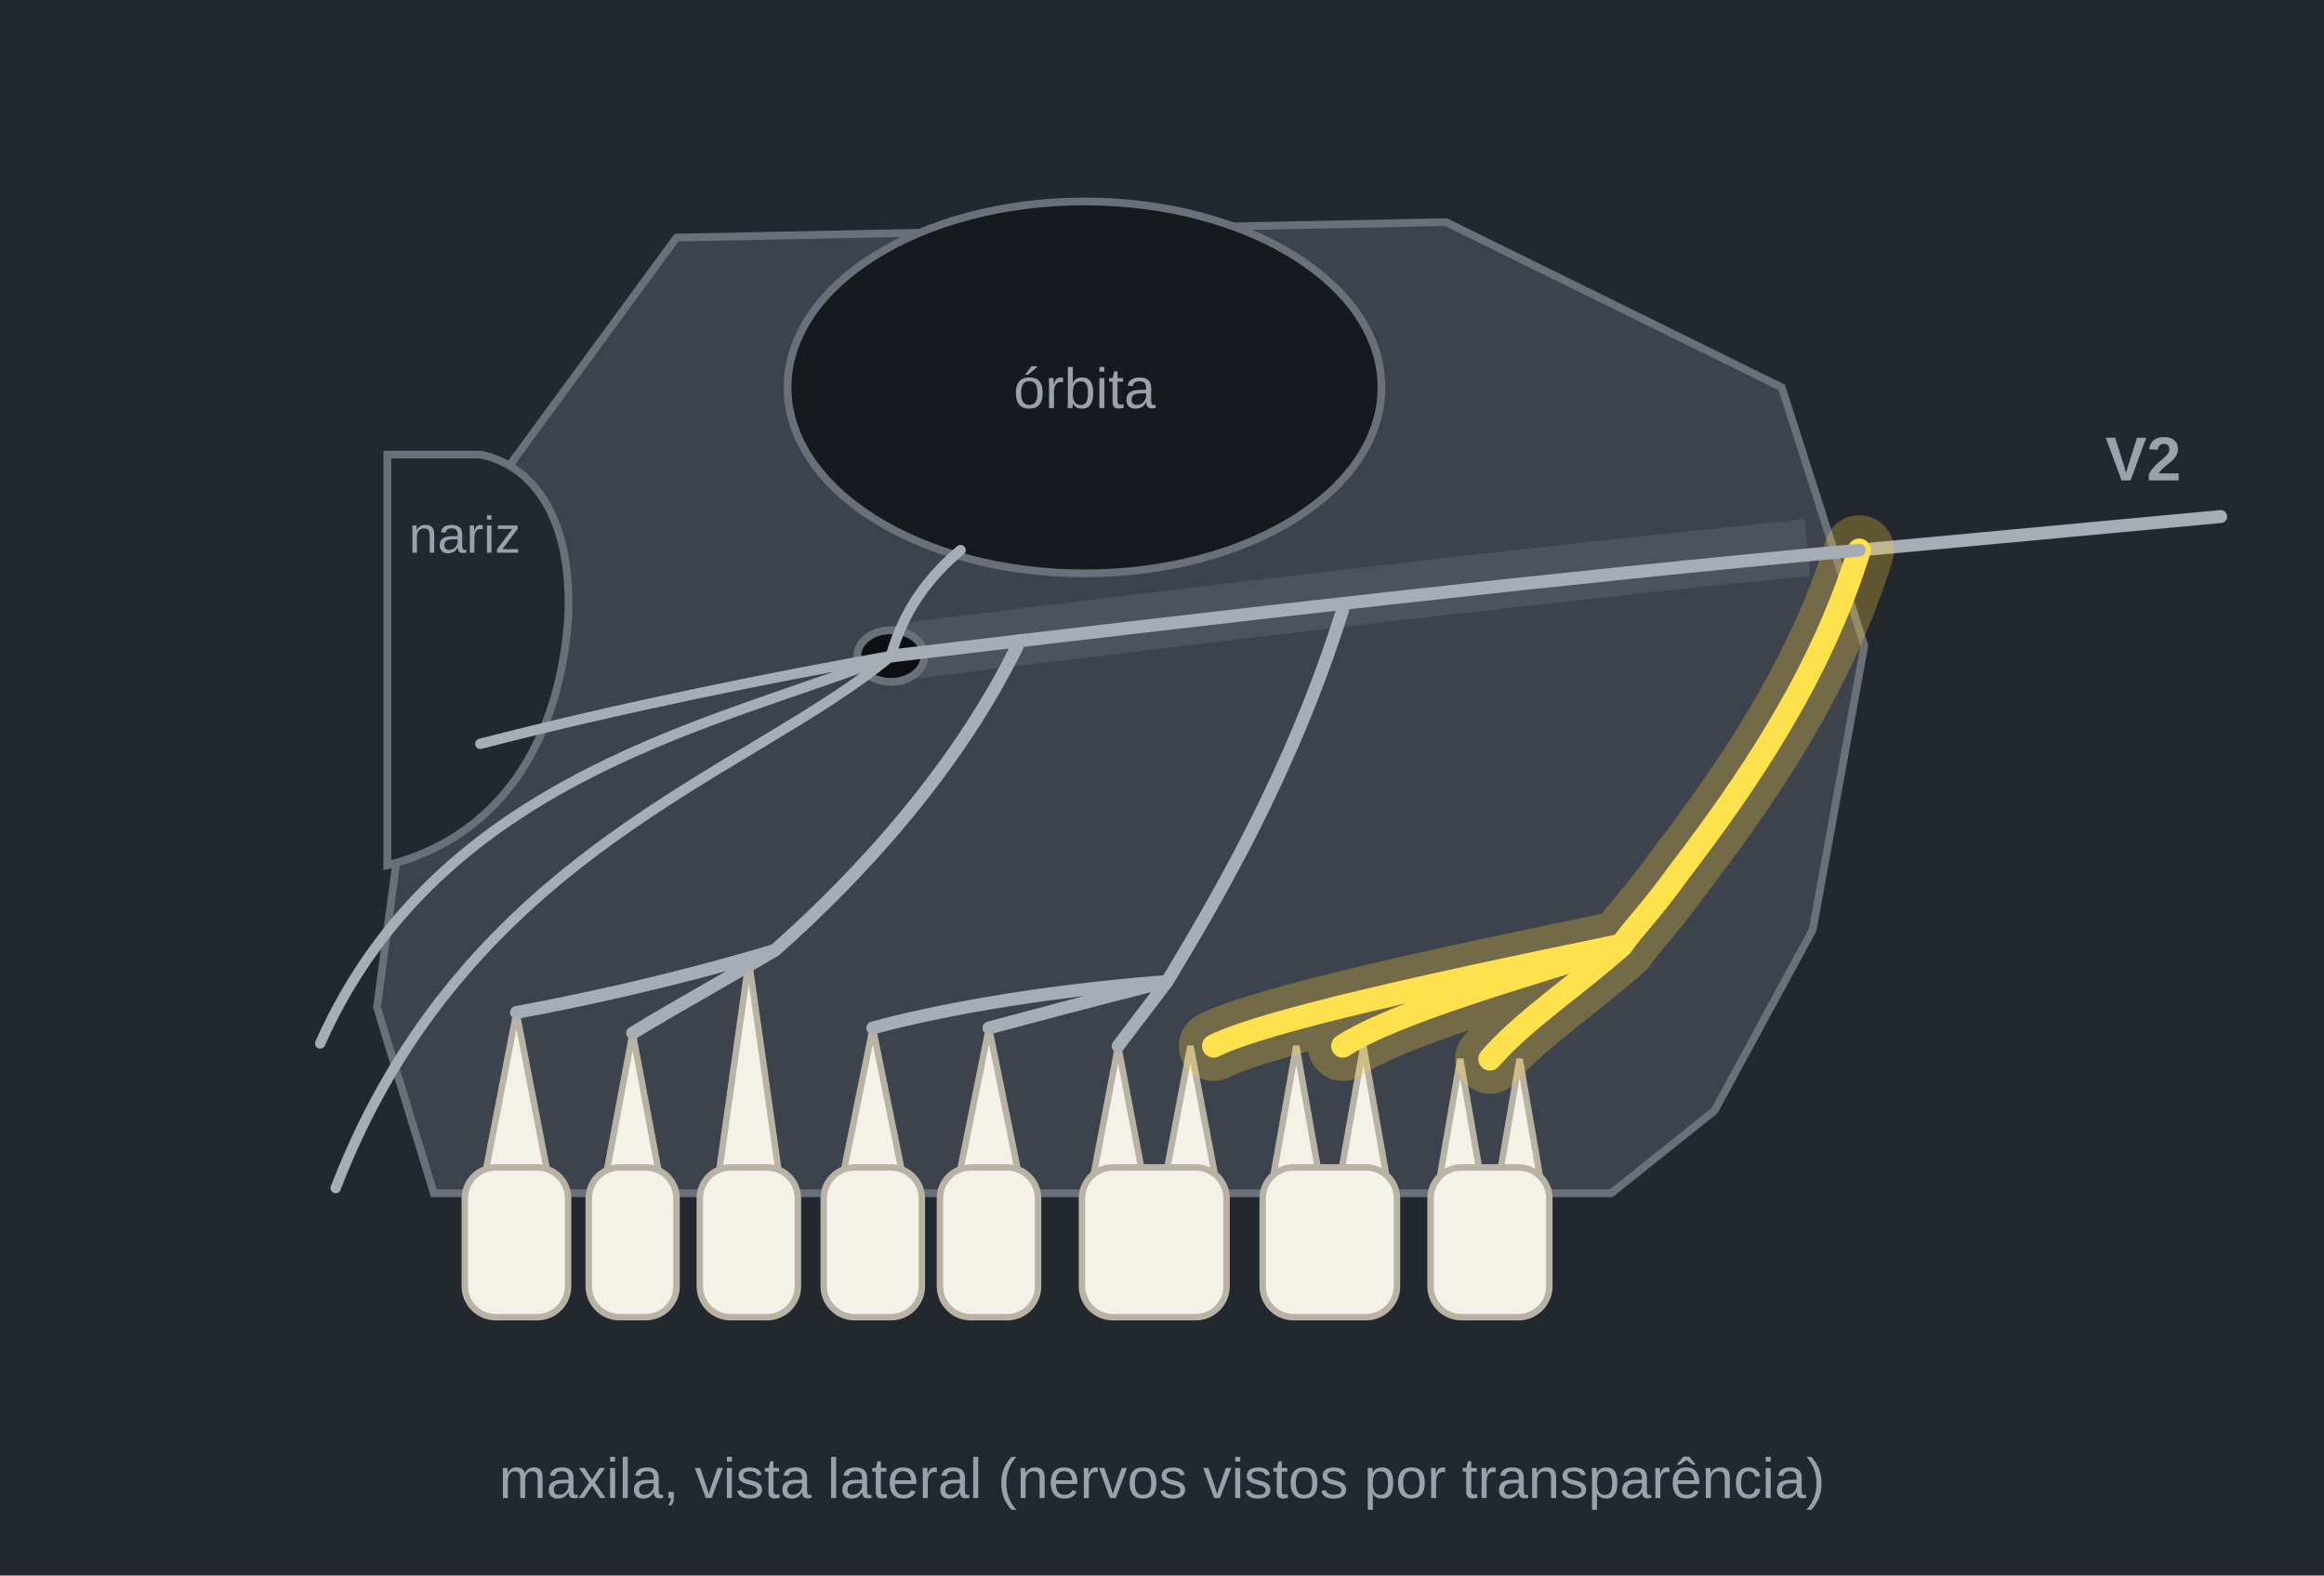
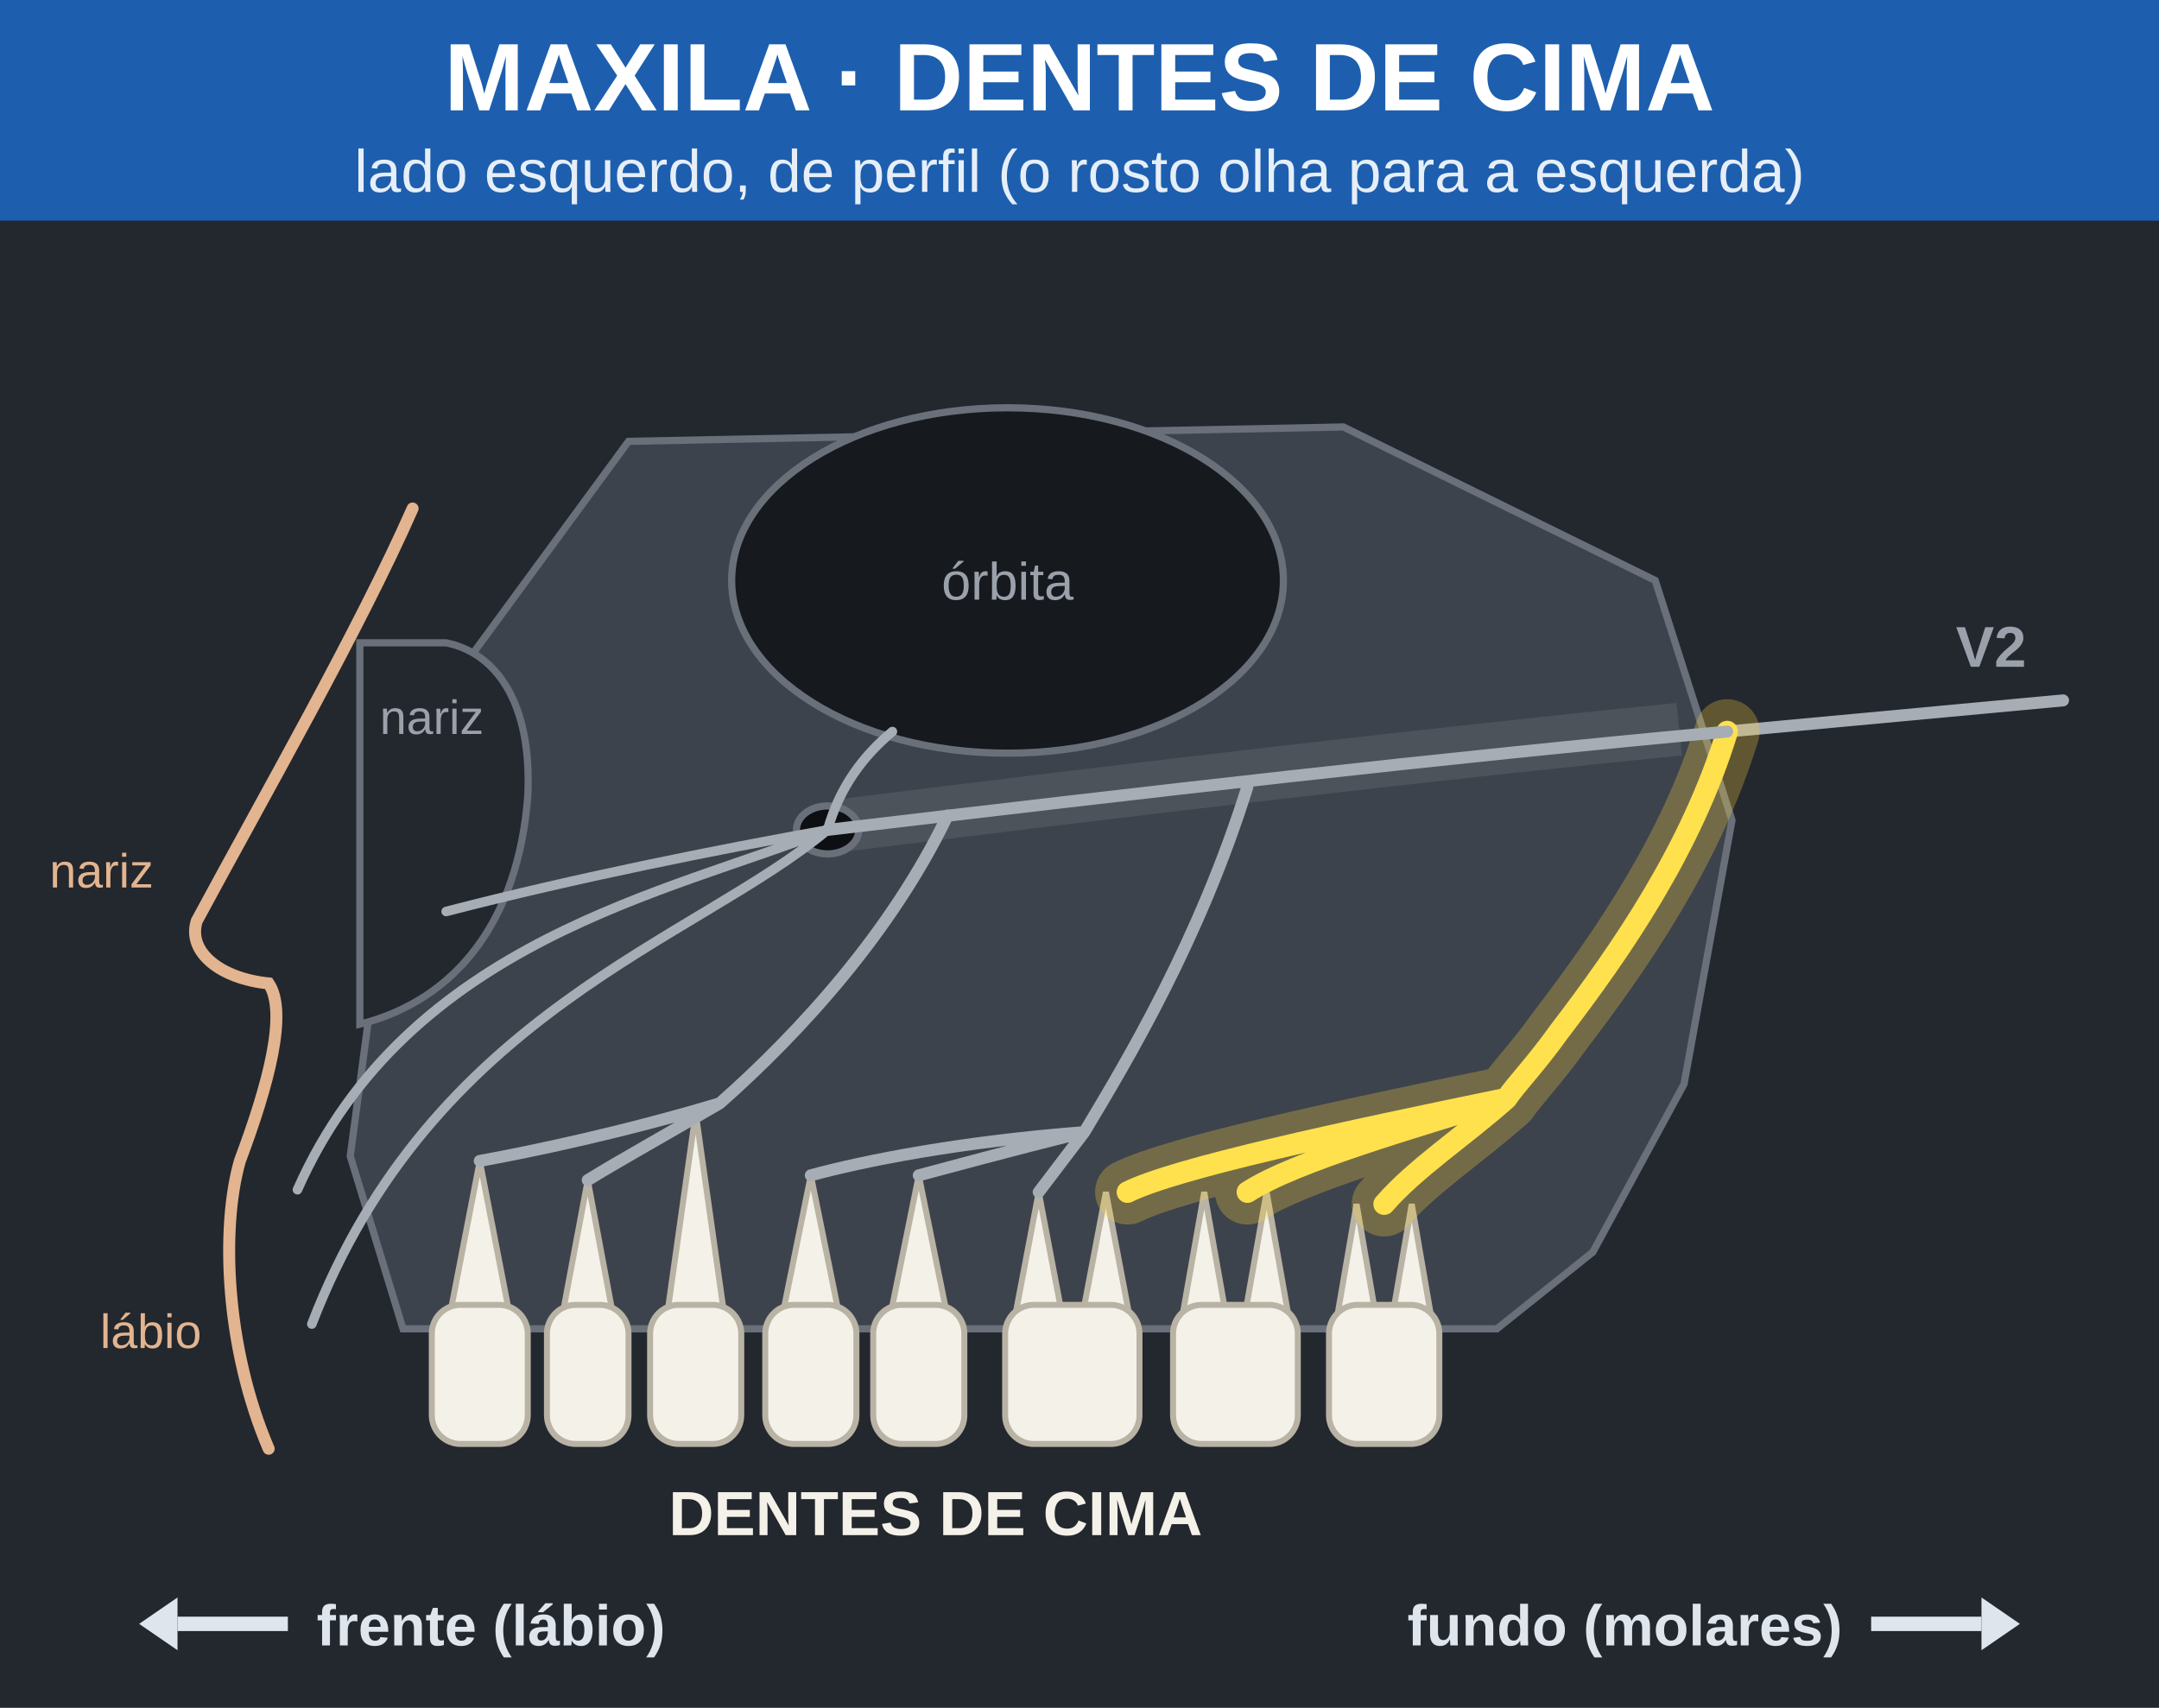
- <svg xmlns="http://www.w3.org/2000/svg" viewBox="0 0 900 610" width="900" height="610" role="img">
-   <rect width="900" height="610" fill="#23272e" />
-   <path d="M168 462 L146 390 L158 300 L196 182 L262 92 L560 86 L690 150 L722 250 L702 360 L664 430 L624 462 Z" fill="#3d434c" stroke="#69707a" stroke-width="3" />
-   <path d="M150 335 C190 325 216 292 220 240 C222 200 206 180 186 176 L150 176 Z" fill="#23272e" stroke="#69707a" stroke-width="3" />
-   <ellipse cx="420" cy="150" rx="115" ry="72" fill="#16191d" stroke="#69707a" stroke-width="3" />
-   <text x="420" y="158" text-anchor="middle" font-size="22" font-weight="400" font-family="Arial,Helvetica,sans-serif" fill="#9aa1ab">órbita</text>
-   <text x="180" y="214" text-anchor="middle" font-size="20" font-weight="400" font-family="Arial,Helvetica,sans-serif" fill="#9aa1ab">nariz</text>
-   <path d="M700 212 C600 222 480 236 352 252" fill="none" stroke="#69707a" stroke-width="22" stroke-opacity="0.35" />
-   <ellipse cx="345" cy="254" rx="13" ry="10" fill="#0d0f12" stroke="#69707a" stroke-width="3" />
-   <path d="M187.2 458 L200 392 L212.8 458 Z" fill="#f4f1e8" stroke="#b9b3a5" stroke-width="2.5" />
-   <rect x="180.0" y="452" width="40" height="58" rx="12" fill="#f4f1e8" stroke="#b9b3a5" stroke-width="2.5" />
-   <path d="M234.12 458 L245 400 L255.88 458 Z" fill="#f4f1e8" stroke="#b9b3a5" stroke-width="2.5" />
-   <rect x="228.0" y="452" width="34" height="58" rx="12" fill="#f4f1e8" stroke="#b9b3a5" stroke-width="2.5" />
-   <path d="M277.84 458 L290 372 L302.16 458 Z" fill="#f4f1e8" stroke="#b9b3a5" stroke-width="2.5" />
-   <rect x="271.0" y="452" width="38" height="58" rx="12" fill="#f4f1e8" stroke="#b9b3a5" stroke-width="2.5" />
-   <path d="M325.84 458 L338 398 L350.16 458 Z" fill="#f4f1e8" stroke="#b9b3a5" stroke-width="2.5" />
-   <rect x="319.0" y="452" width="38" height="58" rx="12" fill="#f4f1e8" stroke="#b9b3a5" stroke-width="2.5" />
-   <path d="M370.84 458 L383 398 L395.16 458 Z" fill="#f4f1e8" stroke="#b9b3a5" stroke-width="2.5" />
-   <rect x="364.0" y="452" width="38" height="58" rx="12" fill="#f4f1e8" stroke="#b9b3a5" stroke-width="2.5" />
-   <path d="M422.92 458 L433.0 405 L443.08 458 Z" fill="#f4f1e8" stroke="#b9b3a5" stroke-width="2.5" />
-   <path d="M450.92 458 L461.0 405 L471.08 458 Z" fill="#f4f1e8" stroke="#b9b3a5" stroke-width="2.5" />
-   <rect x="419.0" y="452" width="56" height="58" rx="12" fill="#f4f1e8" stroke="#b9b3a5" stroke-width="2.5" />
-   <path d="M492.64 458 L502.0 405 L511.36 458 Z" fill="#f4f1e8" stroke="#b9b3a5" stroke-width="2.5" />
-   <path d="M518.64 458 L528.0 405 L537.36 458 Z" fill="#f4f1e8" stroke="#b9b3a5" stroke-width="2.5" />
-   <rect x="489.0" y="452" width="52" height="58" rx="12" fill="#f4f1e8" stroke="#b9b3a5" stroke-width="2.5" />
-   <path d="M557.22 458 L565.5 410 L573.78 458 Z" fill="#f4f1e8" stroke="#b9b3a5" stroke-width="2.5" />
-   <path d="M580.22 458 L588.5 410 L596.78 458 Z" fill="#f4f1e8" stroke="#b9b3a5" stroke-width="2.5" />
-   <rect x="554.0" y="452" width="46" height="58" rx="12" fill="#f4f1e8" stroke="#b9b3a5" stroke-width="2.5" />
-   <path d="M860 200 L720 213" fill="none" stroke="#a7adb5" stroke-width="5" stroke-linecap="round" stroke-linejoin="round" />
-   <text x="830" y="186" text-anchor="middle" font-size="24" font-weight="700" font-family="Arial,Helvetica,sans-serif" fill="#9aa1ab">V2</text>
-   <path d="M720 213 C705 262 676 304 650 338 M650 338 C640 352 632 360 628 366 M628 366 C610 382 590 395 577 410 M628 366 C590 378 540 392 520 405 M628 366 C560 380 490 395 470 405" fill="none" stroke="#ffd23f" stroke-opacity="0.28" stroke-width="27" stroke-linecap="round" stroke-linejoin="round" />
-   <path d="M720 213 C705 262 676 304 650 338 M650 338 C640 352 632 360 628 366 M628 366 C610 382 590 395 577 410 M628 366 C590 378 540 392 520 405 M628 366 C560 380 490 395 470 405" fill="none" stroke="#ffe14d" stroke-width="9" stroke-linecap="round" stroke-linejoin="round" />
-   <path d="M720 213 C600 224 480 238 345 254" fill="none" stroke="#a7adb5" stroke-width="5" stroke-linecap="round" stroke-linejoin="round" />
-   <path d="M345 254 C350 236 360 223 372 213 M345 254 C300 262 240 274 186 288 M345 254 C280 280 170 300 124 404 M345 254 C290 300 180 330 130 460" fill="none" stroke="#a7adb5" stroke-width="4" stroke-linecap="round" stroke-linejoin="round" />
-   <path d="M520 236 C500 300 470 350 452 380 M452 380 L433 405 M452 380 C420 388 398 394 383 398 M452 380 C400 384 360 392 338 398" fill="none" stroke="#a7adb5" stroke-width="5" stroke-linecap="round" stroke-linejoin="round" />
-   <path d="M395 248 C372 296 334 338 300 368 M300 368 L290 372 M300 368 C276 382 258 392 245 400 M300 368 C260 380 222 388 200 392" fill="none" stroke="#a7adb5" stroke-width="5" stroke-linecap="round" stroke-linejoin="round" />
-   <text x="450" y="580" text-anchor="middle" font-size="22" font-weight="400" font-family="Arial,Helvetica,sans-serif" fill="#9aa1ab">maxila, vista lateral (nervos vistos por transparência)</text>
+ <svg xmlns="http://www.w3.org/2000/svg" viewBox="0 0 900 712" width="900" height="712" role="img">
+   <rect width="900" height="712" fill="#23272e" />
+   <rect width="900" height="92" fill="#1d5fae" />
+   <text x="450.0" y="46" text-anchor="middle" font-size="40" font-weight="700" font-family="Arial,Helvetica,sans-serif" fill="#ffffff">MAXILA · DENTES DE CIMA</text>
+   <text x="450.0" y="80" text-anchor="middle" font-size="25" font-weight="400" font-family="Arial,Helvetica,sans-serif" fill="#e6eef8">lado esquerdo, de perfil (o rosto olha para a esquerda)</text>
+   <g transform="translate(0 92)">
+     <path d="M168 462 L146 390 L158 300 L196 182 L262 92 L560 86 L690 150 L722 250 L702 360 L664 430 L624 462 Z" fill="#3d434c" stroke="#69707a" stroke-width="3" />
+     <path d="M150 335 C190 325 216 292 220 240 C222 200 206 180 186 176 L150 176 Z" fill="#23272e" stroke="#69707a" stroke-width="3" />
+     <ellipse cx="420" cy="150" rx="115" ry="72" fill="#16191d" stroke="#69707a" stroke-width="3" />
+     <text x="420" y="158" text-anchor="middle" font-size="22" font-weight="400" font-family="Arial,Helvetica,sans-serif" fill="#9aa1ab">órbita</text>
+     <text x="180" y="214" text-anchor="middle" font-size="20" font-weight="400" font-family="Arial,Helvetica,sans-serif" fill="#9aa1ab">nariz</text>
+     <path d="M172 120 C150 170 110 240 82 292 C78 305 92 316 112 318 C120 330 112 360 100 392 C92 420 94 470 112 512" fill="none" stroke="#e2b48f" stroke-width="5" stroke-linecap="round" />
+     <text x="64" y="278" text-anchor="end" font-size="20" font-weight="400" font-family="Arial,Helvetica,sans-serif" fill="#e2b48f">nariz</text>
+     <text x="84" y="470" text-anchor="end" font-size="20" font-weight="400" font-family="Arial,Helvetica,sans-serif" fill="#e2b48f">lábio</text>
+     <path d="M700 212 C600 222 480 236 352 252" fill="none" stroke="#69707a" stroke-width="22" stroke-opacity="0.35" />
+     <ellipse cx="345" cy="254" rx="13" ry="10" fill="#0d0f12" stroke="#69707a" stroke-width="3" />
+     <path d="M187.2 458 L200 392 L212.8 458 Z" fill="#f4f1e8" stroke="#b9b3a5" stroke-width="2.5" />
+     <rect x="180.0" y="452" width="40" height="58" rx="12" fill="#f4f1e8" stroke="#b9b3a5" stroke-width="2.5" />
+     <path d="M234.12 458 L245 400 L255.88 458 Z" fill="#f4f1e8" stroke="#b9b3a5" stroke-width="2.5" />
+     <rect x="228.0" y="452" width="34" height="58" rx="12" fill="#f4f1e8" stroke="#b9b3a5" stroke-width="2.5" />
+     <path d="M277.84 458 L290 372 L302.16 458 Z" fill="#f4f1e8" stroke="#b9b3a5" stroke-width="2.5" />
+     <rect x="271.0" y="452" width="38" height="58" rx="12" fill="#f4f1e8" stroke="#b9b3a5" stroke-width="2.5" />
+     <path d="M325.84 458 L338 398 L350.16 458 Z" fill="#f4f1e8" stroke="#b9b3a5" stroke-width="2.5" />
+     <rect x="319.0" y="452" width="38" height="58" rx="12" fill="#f4f1e8" stroke="#b9b3a5" stroke-width="2.5" />
+     <path d="M370.84 458 L383 398 L395.16 458 Z" fill="#f4f1e8" stroke="#b9b3a5" stroke-width="2.5" />
+     <rect x="364.0" y="452" width="38" height="58" rx="12" fill="#f4f1e8" stroke="#b9b3a5" stroke-width="2.5" />
+     <path d="M422.92 458 L433.0 405 L443.08 458 Z" fill="#f4f1e8" stroke="#b9b3a5" stroke-width="2.5" />
+     <path d="M450.92 458 L461.0 405 L471.08 458 Z" fill="#f4f1e8" stroke="#b9b3a5" stroke-width="2.5" />
+     <rect x="419.0" y="452" width="56" height="58" rx="12" fill="#f4f1e8" stroke="#b9b3a5" stroke-width="2.5" />
+     <path d="M492.64 458 L502.0 405 L511.36 458 Z" fill="#f4f1e8" stroke="#b9b3a5" stroke-width="2.5" />
+     <path d="M518.64 458 L528.0 405 L537.36 458 Z" fill="#f4f1e8" stroke="#b9b3a5" stroke-width="2.5" />
+     <rect x="489.0" y="452" width="52" height="58" rx="12" fill="#f4f1e8" stroke="#b9b3a5" stroke-width="2.5" />
+     <path d="M557.22 458 L565.5 410 L573.78 458 Z" fill="#f4f1e8" stroke="#b9b3a5" stroke-width="2.5" />
+     <path d="M580.22 458 L588.5 410 L596.78 458 Z" fill="#f4f1e8" stroke="#b9b3a5" stroke-width="2.5" />
+     <rect x="554.0" y="452" width="46" height="58" rx="12" fill="#f4f1e8" stroke="#b9b3a5" stroke-width="2.5" />
+     <path d="M860 200 L720 213" fill="none" stroke="#a7adb5" stroke-width="5" stroke-linecap="round" stroke-linejoin="round" />
+     <text x="830" y="186" text-anchor="middle" font-size="24" font-weight="700" font-family="Arial,Helvetica,sans-serif" fill="#9aa1ab">V2</text>
+     <path d="M720 213 C705 262 676 304 650 338 M650 338 C640 352 632 360 628 366 M628 366 C610 382 590 395 577 410 M628 366 C590 378 540 392 520 405 M628 366 C560 380 490 395 470 405" fill="none" stroke="#ffd23f" stroke-opacity="0.28" stroke-width="27" stroke-linecap="round" stroke-linejoin="round" />
+     <path d="M720 213 C705 262 676 304 650 338 M650 338 C640 352 632 360 628 366 M628 366 C610 382 590 395 577 410 M628 366 C590 378 540 392 520 405 M628 366 C560 380 490 395 470 405" fill="none" stroke="#ffe14d" stroke-width="9" stroke-linecap="round" stroke-linejoin="round" />
+     <path d="M720 213 C600 224 480 238 345 254" fill="none" stroke="#a7adb5" stroke-width="5" stroke-linecap="round" stroke-linejoin="round" />
+     <path d="M345 254 C350 236 360 223 372 213 M345 254 C300 262 240 274 186 288 M345 254 C280 280 170 300 124 404 M345 254 C290 300 180 330 130 460" fill="none" stroke="#a7adb5" stroke-width="4" stroke-linecap="round" stroke-linejoin="round" />
+     <path d="M520 236 C500 300 470 350 452 380 M452 380 L433 405 M452 380 C420 388 398 394 383 398 M452 380 C400 384 360 392 338 398" fill="none" stroke="#a7adb5" stroke-width="5" stroke-linecap="round" stroke-linejoin="round" />
+     <path d="M395 248 C372 296 334 338 300 368 M300 368 L290 372 M300 368 C276 382 258 392 245 400 M300 368 C260 380 222 388 200 392" fill="none" stroke="#a7adb5" stroke-width="5" stroke-linecap="round" stroke-linejoin="round" />
+     <text x="390" y="548" text-anchor="middle" font-size="26" font-weight="700" font-family="Arial,Helvetica,sans-serif" fill="#f4f1e8">DENTES DE CIMA</text>
+     <path d="M120 585 L74 585" stroke="#dfe5ec" stroke-width="6" />
+     <polygon points="58,585 74,574 74,596" fill="#dfe5ec" />
+     <text x="48" y="594" text-anchor="end" font-size="25" font-weight="700" font-family="Arial,Helvetica,sans-serif" fill="#dfe5ec" />
+     <text x="132" y="594" text-anchor="start" font-size="24" font-weight="700" font-family="Arial,Helvetica,sans-serif" fill="#dfe5ec">frente (lábio)</text>
+     <path d="M780 585 L826 585" stroke="#dfe5ec" stroke-width="6" />
+     <polygon points="842,585 826,596 826,574" fill="#dfe5ec" />
+     <text x="852" y="594" text-anchor="start" font-size="25" font-weight="700" font-family="Arial,Helvetica,sans-serif" fill="#dfe5ec" />
+     <text x="768" y="594" text-anchor="end" font-size="24" font-weight="700" font-family="Arial,Helvetica,sans-serif" fill="#dfe5ec">fundo (molares)</text>
+   </g>
</svg>
